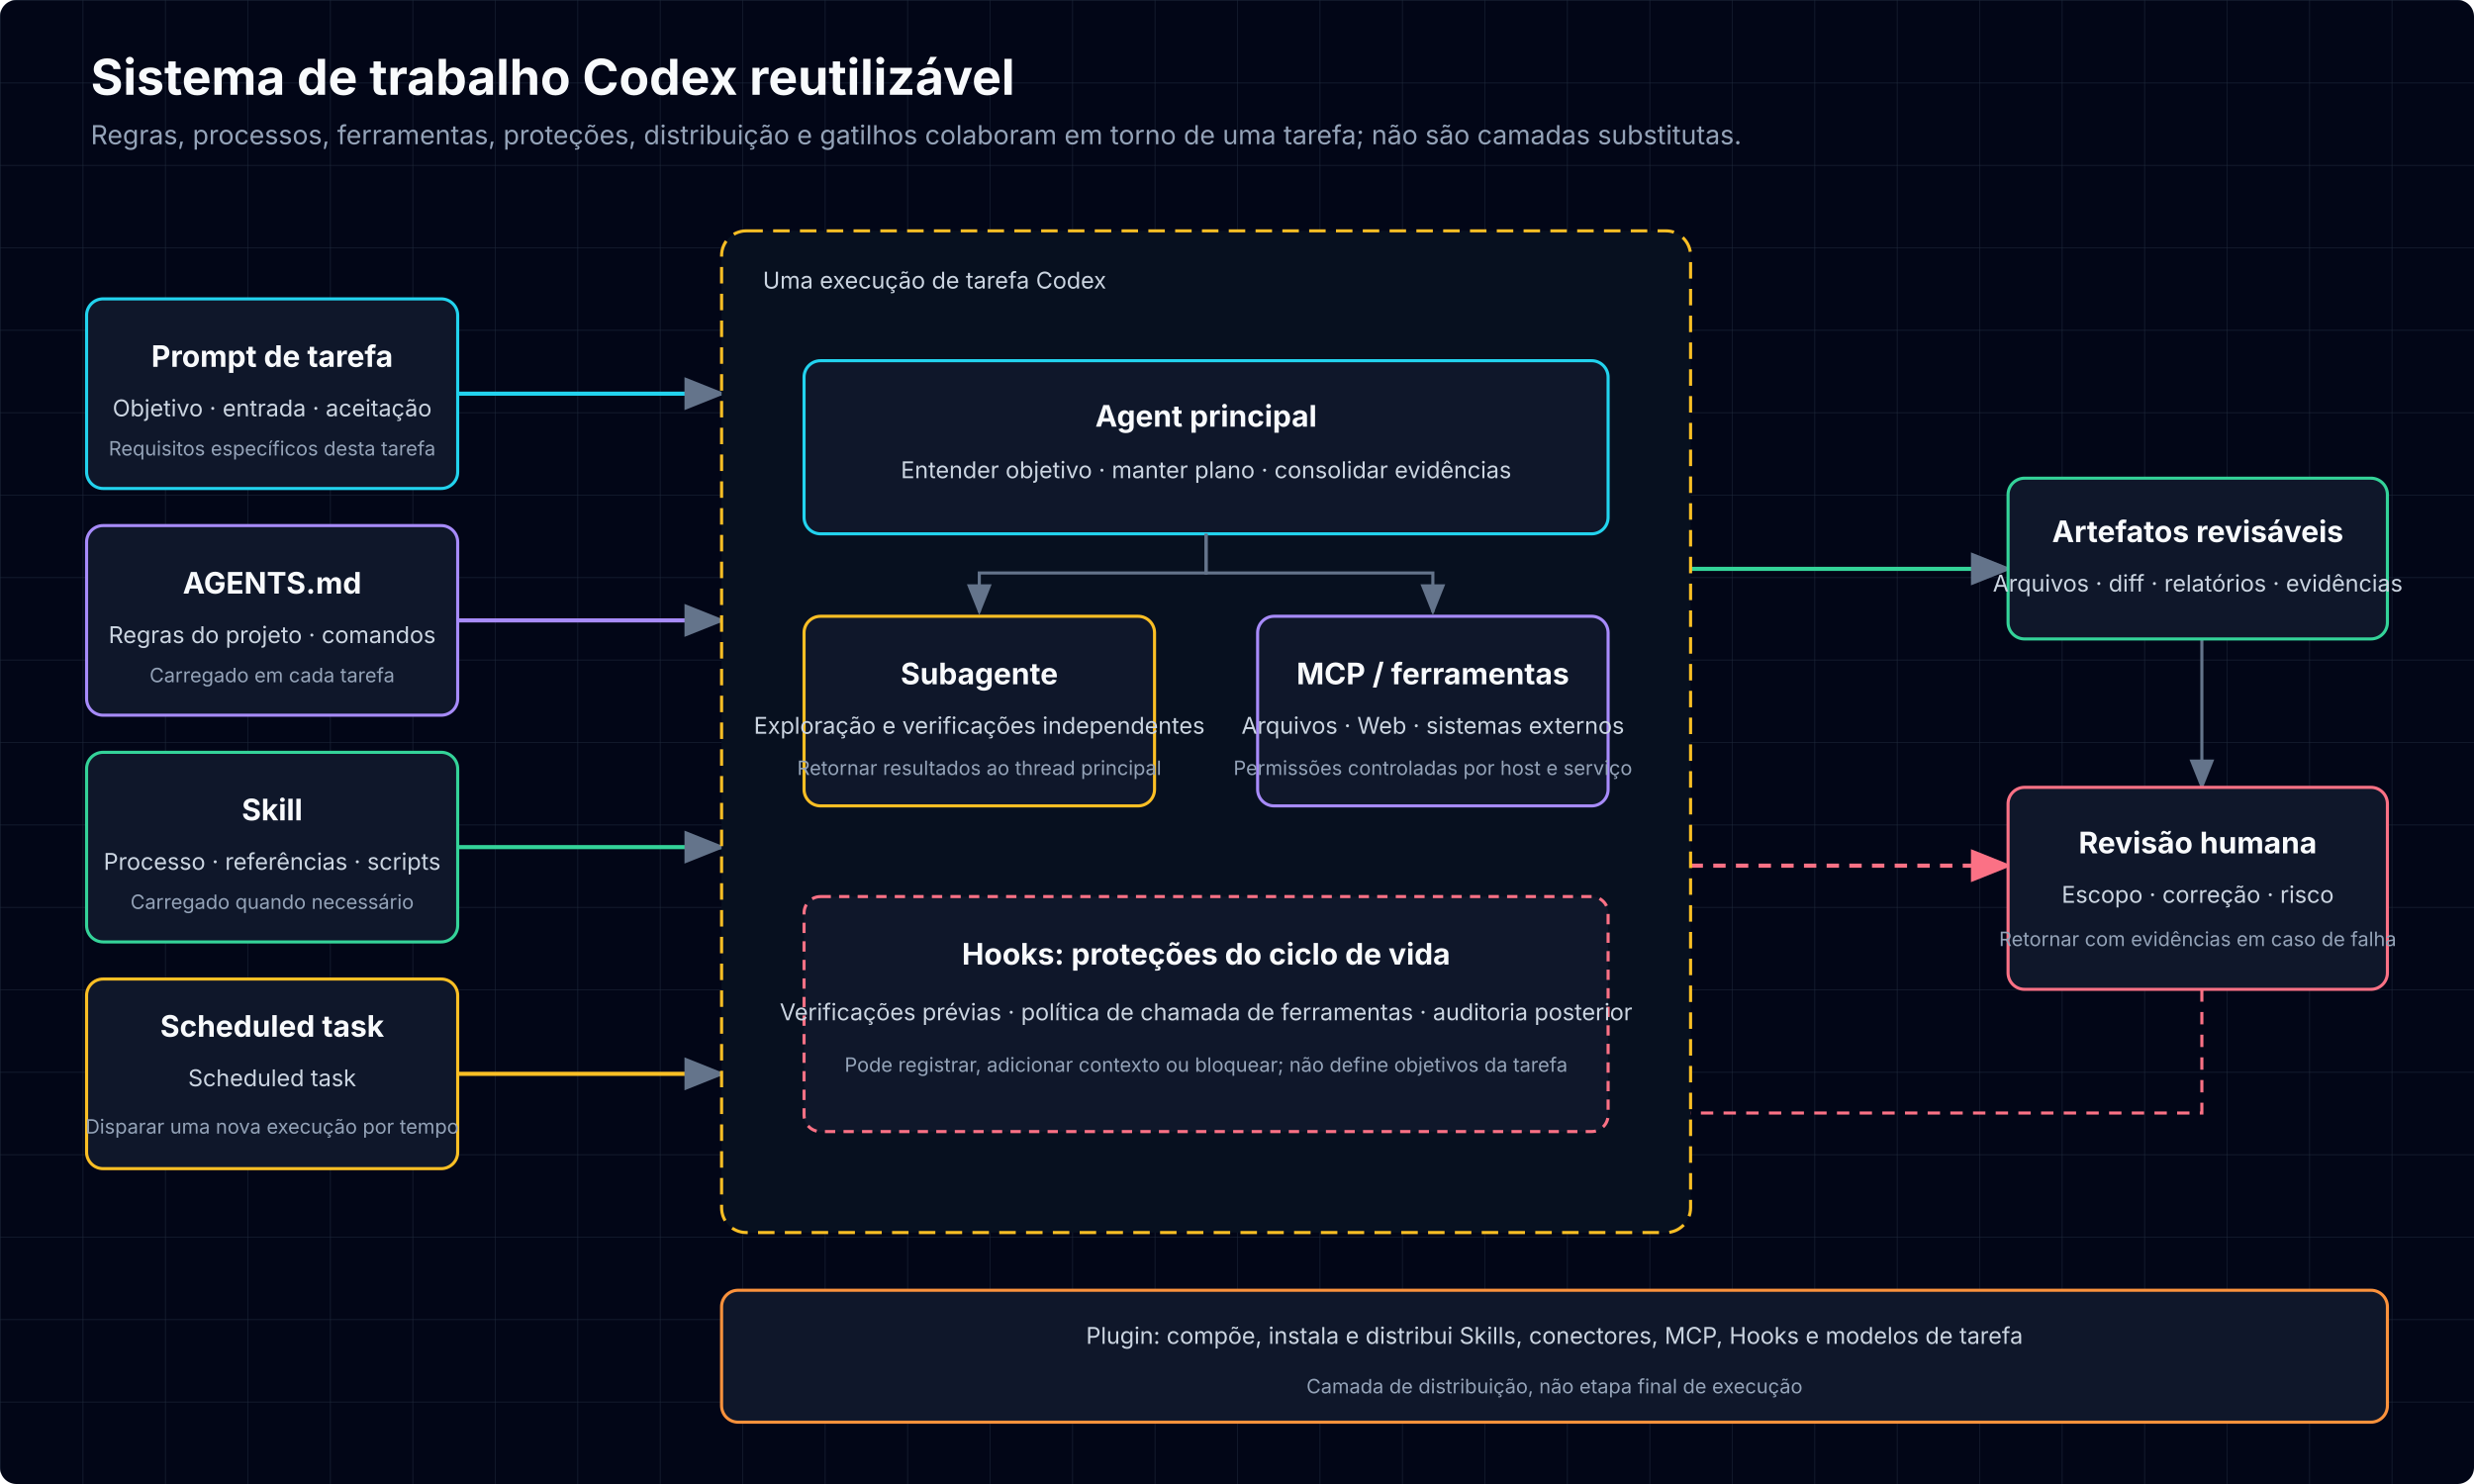
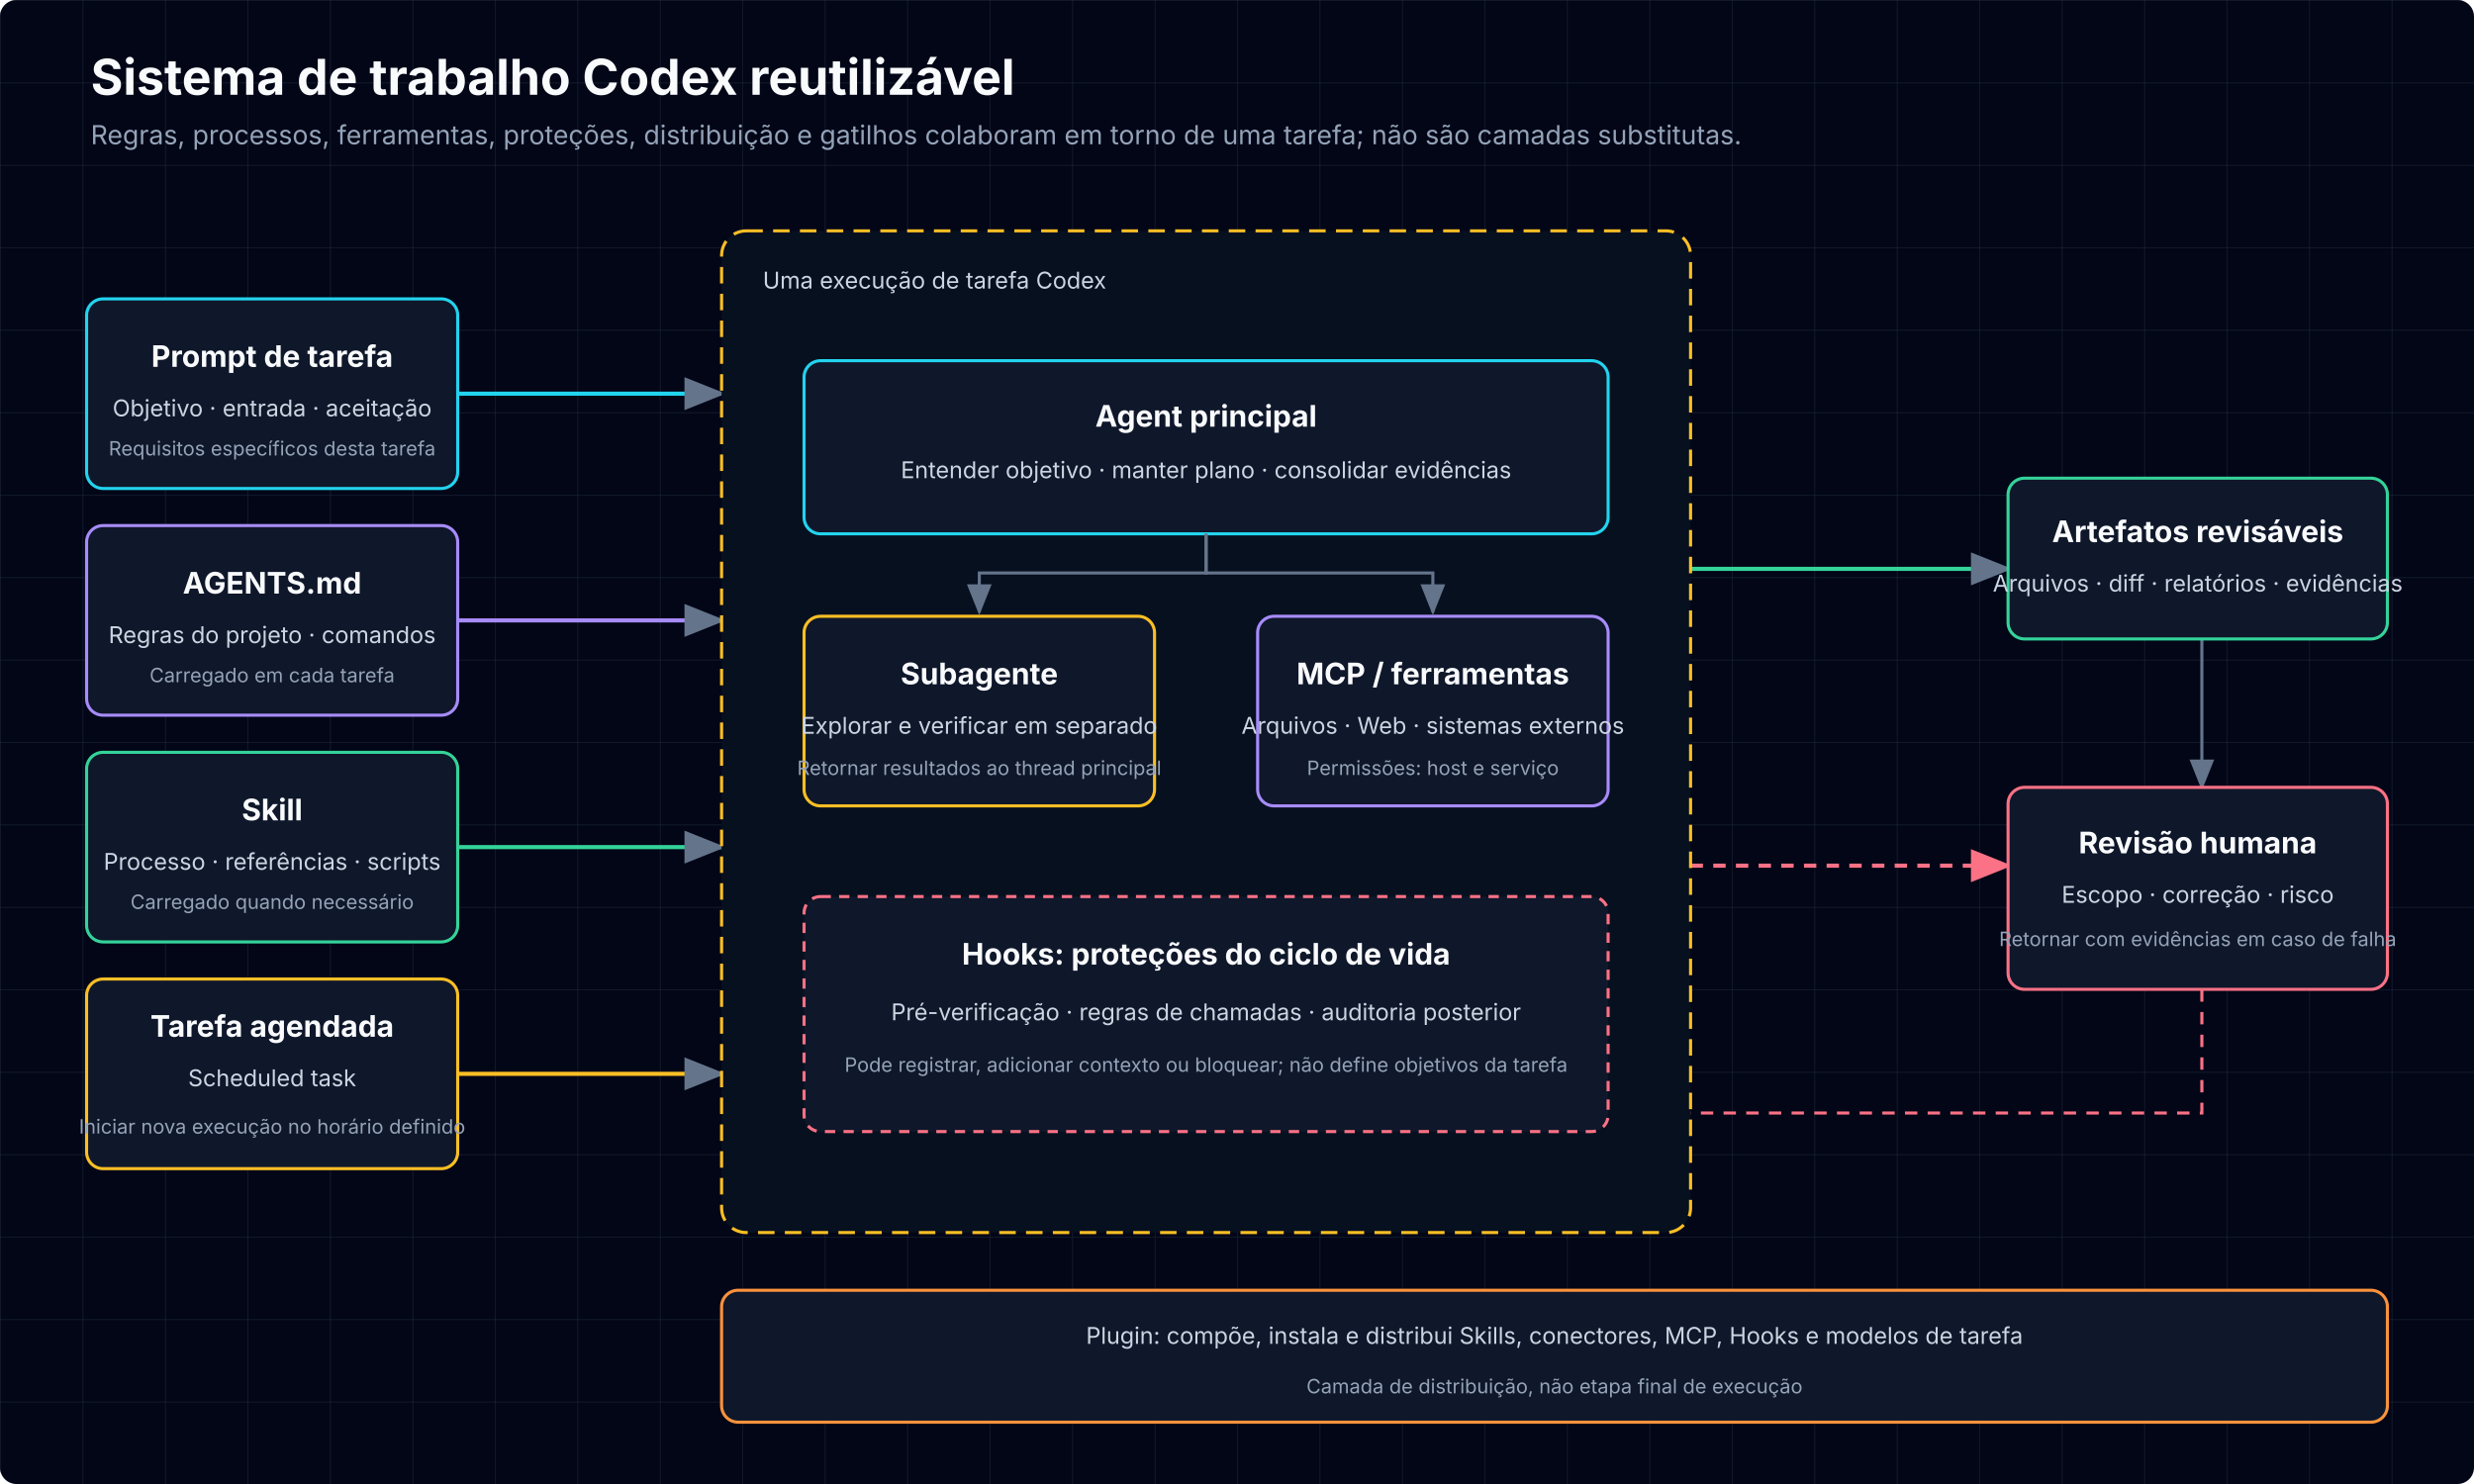
<svg xmlns="http://www.w3.org/2000/svg" lang="pt" viewBox="0 0 1200 720" width="1200" height="720" role="img" aria-labelledby="title desc">
  <style>
    text { font-family: -apple-system, BlinkMacSystemFont, "Segoe UI", sans-serif; letter-spacing: 0; }
    .h1 { fill: #f8fafc; font-size: 24px; font-weight: 700; }
    .sub { fill: #94a3b8; font-size: 12.8px; }
    .label { fill: #f8fafc; font-size: 14.4px; font-weight: 700; }
    .note { fill: #cbd5e1; font-size: 11.2px; }
    .tiny { fill: #94a3b8; font-size: 9.6px; }
  </style>
  <defs>
    <pattern id="grid" width="40" height="40" patternUnits="userSpaceOnUse">
      <path d="M40 0H0V40" fill="none" stroke="#1e293b" stroke-width="0.5" />
    </pattern>
    <marker id="arrow" markerWidth="10" markerHeight="8" refX="9" refY="4" orient="auto">
      <path d="M0 0L10 4L0 8Z" fill="#64748b" />
    </marker>
    <marker id="rose-arrow" markerWidth="10" markerHeight="8" refX="9" refY="4" orient="auto">
      <path d="M0 0L10 4L0 8Z" fill="#fb7185" />
    </marker>
  </defs>
  <rect width="1200" height="720" rx="8" fill="#020617" />
  <rect width="1200" height="720" rx="8" fill="url(#grid)" />
  <text x="44" y="46" class="h1">Sistema de trabalho Codex reutilizável</text>
  <text x="44" y="70" class="sub">Regras, processos, ferramentas, proteções, distribuição e gatilhos colaboram em torno de uma tarefa; não são camadas substitutas.</text>
  <path d="M222 191H350" fill="none" stroke="#22d3ee" stroke-width="2" marker-end="url(#arrow)" />
  <path d="M222 301H350" fill="none" stroke="#a78bfa" stroke-width="2" marker-end="url(#arrow)" />
  <path d="M222 411H350" fill="none" stroke="#34d399" stroke-width="2" marker-end="url(#arrow)" />
  <path d="M222 521H350" fill="none" stroke="#fbbf24" stroke-width="2" marker-end="url(#arrow)" />
  <path d="M820 276H974" fill="none" stroke="#34d399" stroke-width="2" marker-end="url(#arrow)" />
  <path d="M820 420H974" fill="none" stroke="#fb7185" stroke-width="2" stroke-dasharray="6 5" marker-end="url(#rose-arrow)" />
  <path d="M1068 310V382" fill="none" stroke="#64748b" stroke-width="1.5" marker-end="url(#arrow)" />
  <path d="M1068 480V540H730" fill="none" stroke="#fb7185" stroke-width="1.5" stroke-dasharray="6 5" marker-end="url(#rose-arrow)" />
  <rect x="42" y="145" width="180" height="92" rx="8" fill="#0f172a" stroke="#22d3ee" stroke-width="1.5" />
  <text x="132" y="178" text-anchor="middle" class="label">Prompt de tarefa</text>
  <text x="132" y="202" text-anchor="middle" class="note">Objetivo · entrada · aceitação</text>
  <text x="132" y="221" text-anchor="middle" class="tiny">Requisitos específicos desta tarefa</text>
  <rect x="42" y="255" width="180" height="92" rx="8" fill="#0f172a" stroke="#a78bfa" stroke-width="1.5" />
  <text x="132" y="288" text-anchor="middle" class="label">AGENTS.md</text>
  <text x="132" y="312" text-anchor="middle" class="note">Regras do projeto · comandos</text>
  <text x="132" y="331" text-anchor="middle" class="tiny">Carregado em cada tarefa</text>
  <rect x="42" y="365" width="180" height="92" rx="8" fill="#0f172a" stroke="#34d399" stroke-width="1.5" />
  <text x="132" y="398" text-anchor="middle" class="label">Skill</text>
  <text x="132" y="422" text-anchor="middle" class="note">Processo · referências · scripts</text>
  <text x="132" y="441" text-anchor="middle" class="tiny">Carregado quando necessário</text>
  <rect x="42" y="475" width="180" height="92" rx="8" fill="#0f172a" stroke="#fbbf24" stroke-width="1.5" />
-   <text x="132" y="503" text-anchor="middle" class="label">Scheduled task</text>
+   <text x="132" y="503" text-anchor="middle" class="label">Tarefa agendada</text>
  <text x="132" y="527" text-anchor="middle" class="note">Scheduled task</text>
-   <text x="132" y="550" text-anchor="middle" class="tiny">Disparar uma nova execução por tempo</text>
+   <text x="132" y="550" text-anchor="middle" class="tiny">Iniciar nova execução no horário definido</text>
  <rect x="350" y="112" width="470" height="486" rx="12" fill="#07101f" stroke="#fbbf24" stroke-width="1.5" stroke-dasharray="8 5" />
  <text x="370" y="140" class="note" fill="#fbbf24">Uma execução de tarefa Codex</text>
  <rect x="390" y="175" width="390" height="84" rx="8" fill="#0f172a" stroke="#22d3ee" stroke-width="1.5" />
  <text x="585" y="207" text-anchor="middle" class="label">Agent principal</text>
  <text x="585" y="232" text-anchor="middle" class="note">Entender objetivo · manter plano · consolidar evidências</text>
  <rect x="390" y="299" width="170" height="92" rx="8" fill="#0f172a" stroke="#fbbf24" stroke-width="1.5" />
  <text x="475" y="332" text-anchor="middle" class="label">Subagente</text>
-   <text x="475" y="356" text-anchor="middle" class="note">Exploração e verificações independentes</text>
+   <text x="475" y="356" text-anchor="middle" class="note">Explorar e verificar em separado</text>
  <text x="475" y="376" text-anchor="middle" class="tiny">Retornar resultados ao thread principal</text>
  <rect x="610" y="299" width="170" height="92" rx="8" fill="#0f172a" stroke="#a78bfa" stroke-width="1.5" />
  <text x="695" y="332" text-anchor="middle" class="label">MCP / ferramentas</text>
  <text x="695" y="356" text-anchor="middle" class="note">Arquivos · Web · sistemas externos</text>
-   <text x="695" y="376" text-anchor="middle" class="tiny">Permissões controladas por host e serviço</text>
+   <text x="695" y="376" text-anchor="middle" class="tiny">Permissões: host e serviço</text>
  <path d="M585 259V278H475V297" fill="none" stroke="#64748b" stroke-width="1.5" marker-end="url(#arrow)" />
  <path d="M585 259V278H695V297" fill="none" stroke="#64748b" stroke-width="1.5" marker-end="url(#arrow)" />
  <rect x="390" y="435" width="390" height="114" rx="8" fill="#0f172a" stroke="#fb7185" stroke-width="1.5" stroke-dasharray="5 4" />
  <text x="585" y="468" text-anchor="middle" class="label">Hooks: proteções do ciclo de vida</text>
-   <text x="585" y="495" text-anchor="middle" class="note">Verificações prévias · política de chamada de ferramentas · auditoria posterior</text>
+   <text x="585" y="495" text-anchor="middle" class="note">Pré-verificação · regras de chamadas · auditoria posterior</text>
  <text x="585" y="520" text-anchor="middle" class="tiny">Pode registrar, adicionar contexto ou bloquear; não define objetivos da tarefa</text>
  <rect x="974" y="232" width="184" height="78" rx="8" fill="#0f172a" stroke="#34d399" stroke-width="1.5" />
  <text x="1066" y="263" text-anchor="middle" class="label">Artefatos revisáveis</text>
  <text x="1066" y="287" text-anchor="middle" class="note">Arquivos · diff · relatórios · evidências</text>
  <rect x="974" y="382" width="184" height="98" rx="8" fill="#0f172a" stroke="#fb7185" stroke-width="1.5" />
  <text x="1066" y="414" text-anchor="middle" class="label">Revisão humana</text>
  <text x="1066" y="438" text-anchor="middle" class="note">Escopo · correção · risco</text>
  <text x="1066" y="459" text-anchor="middle" class="tiny">Retornar com evidências em caso de falha</text>
  <rect x="350" y="626" width="808" height="64" rx="8" fill="#0f172a" stroke="#fb923c" stroke-width="1.5" />
  <text x="754" y="652" text-anchor="middle" class="note">Plugin: compõe, instala e distribui Skills, conectores, MCP, Hooks e modelos de tarefa</text>
  <text x="754" y="676" text-anchor="middle" class="tiny">Camada de distribuição, não etapa final de execução</text>
</svg>
